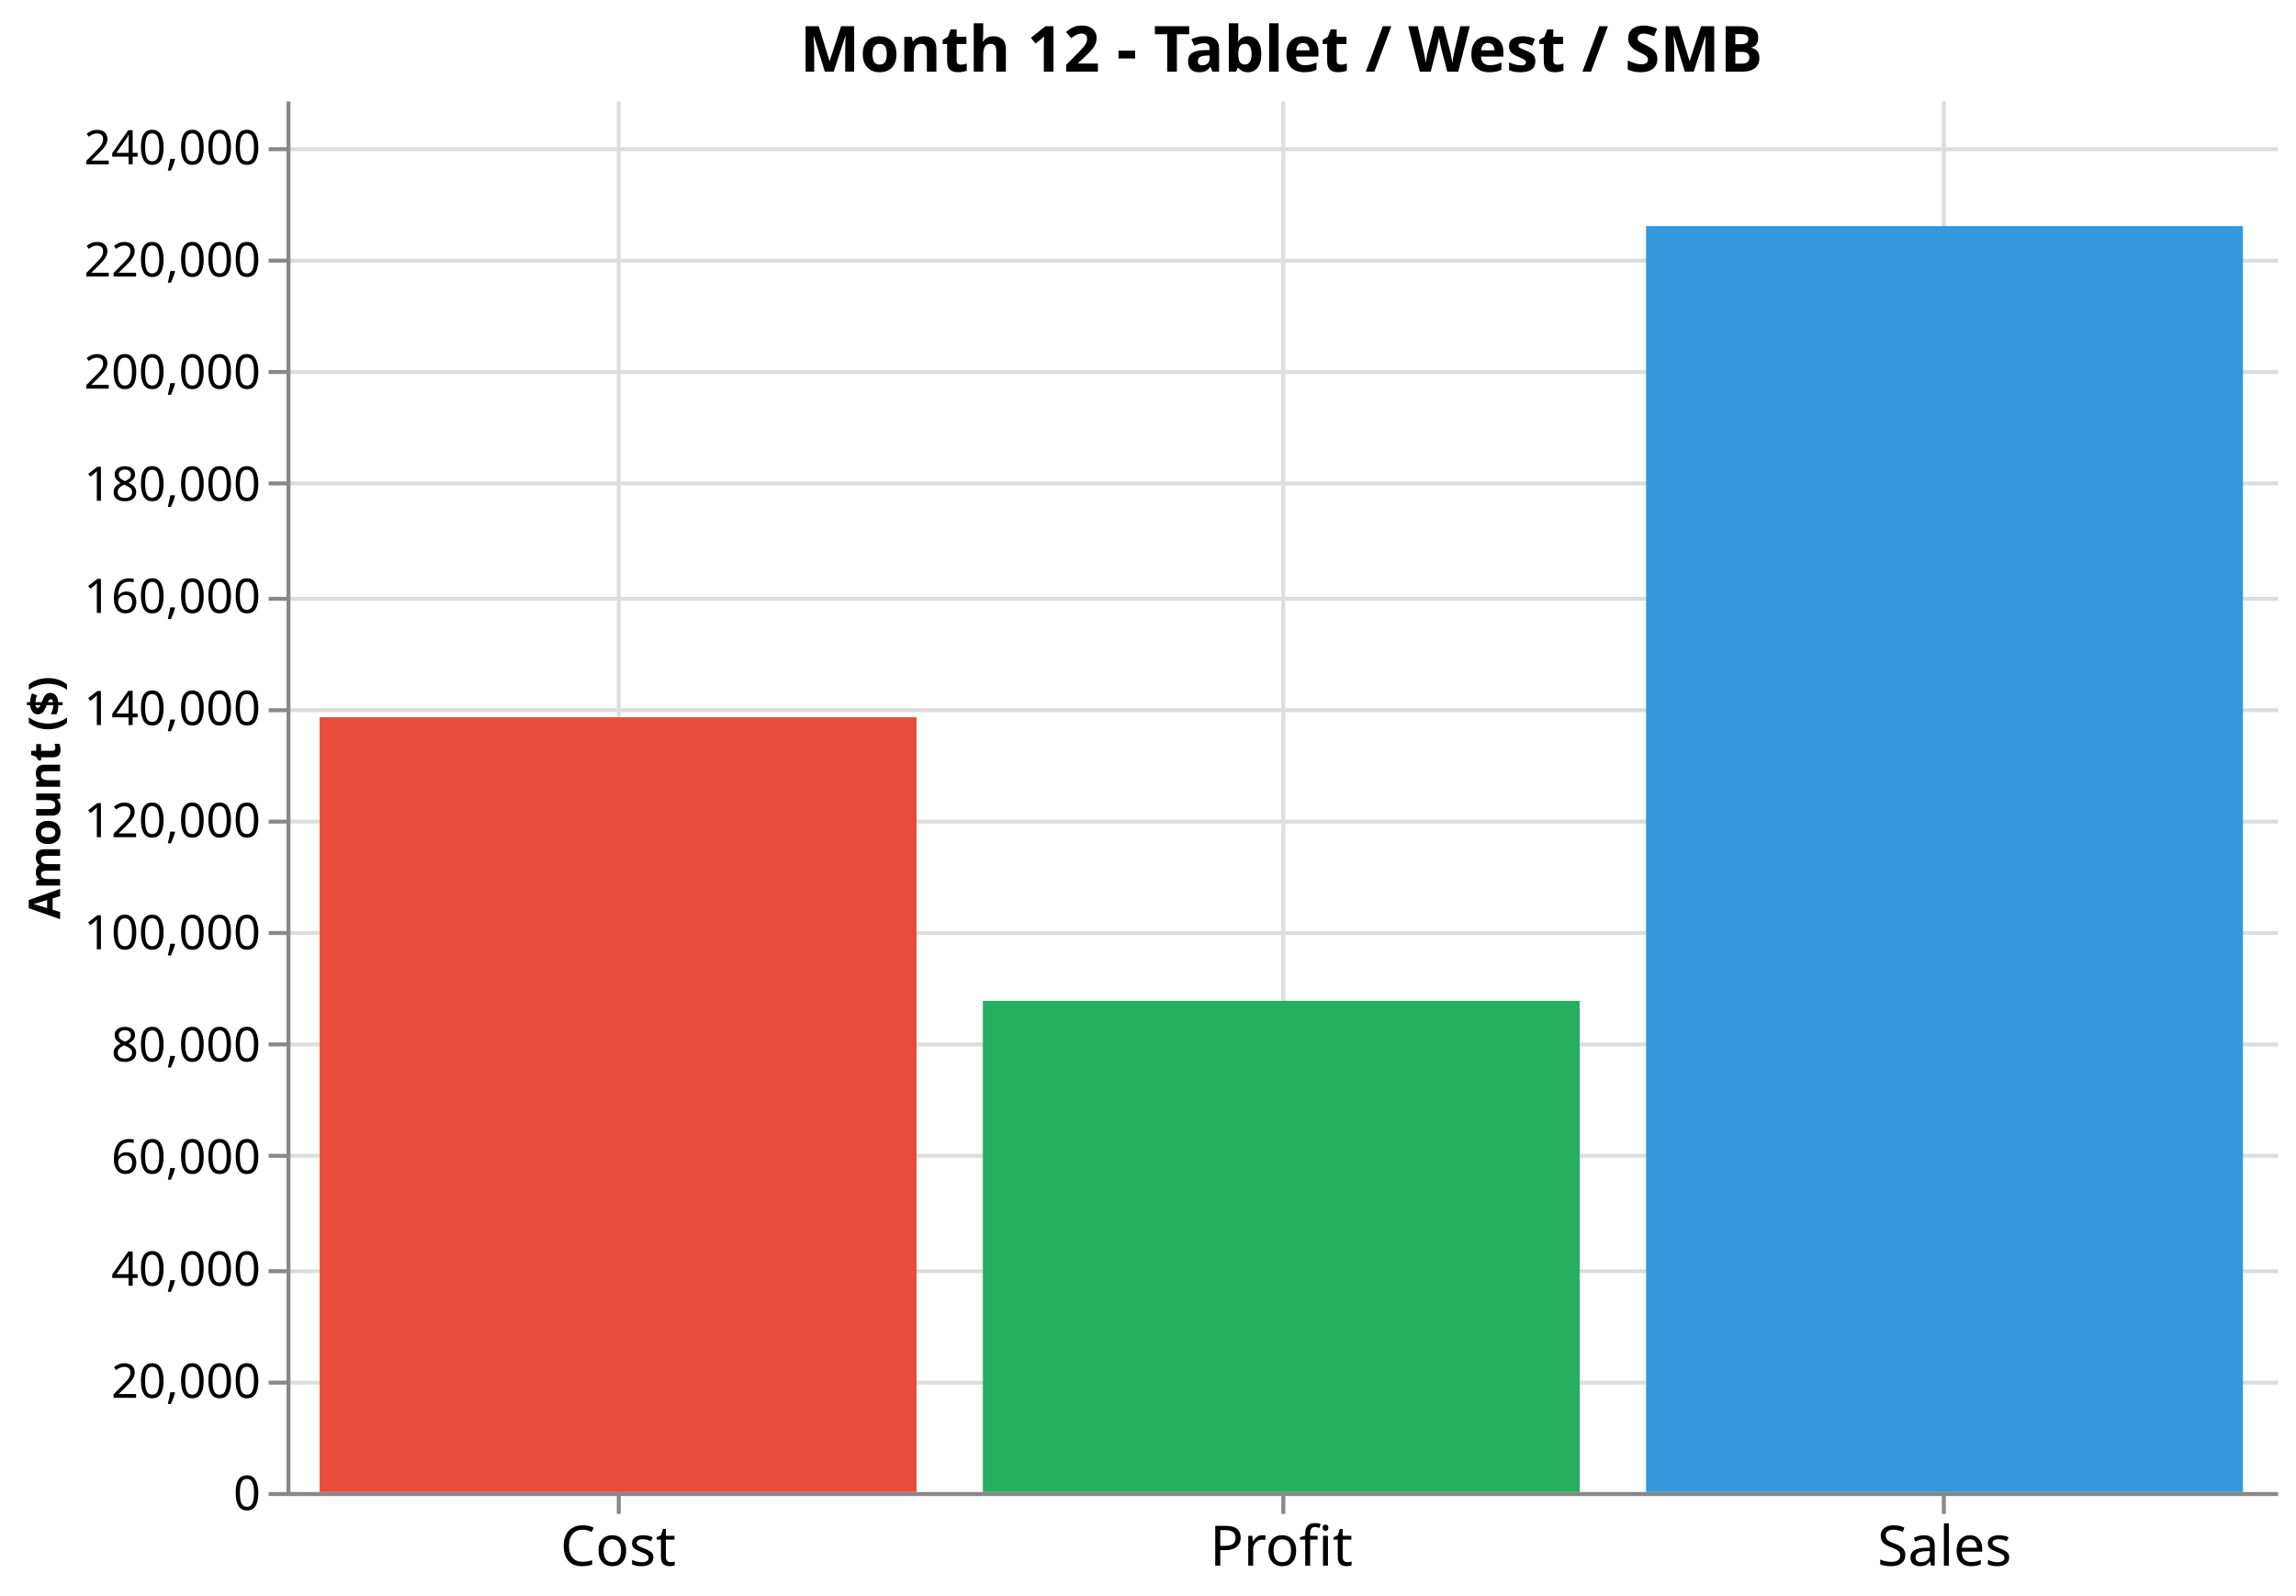
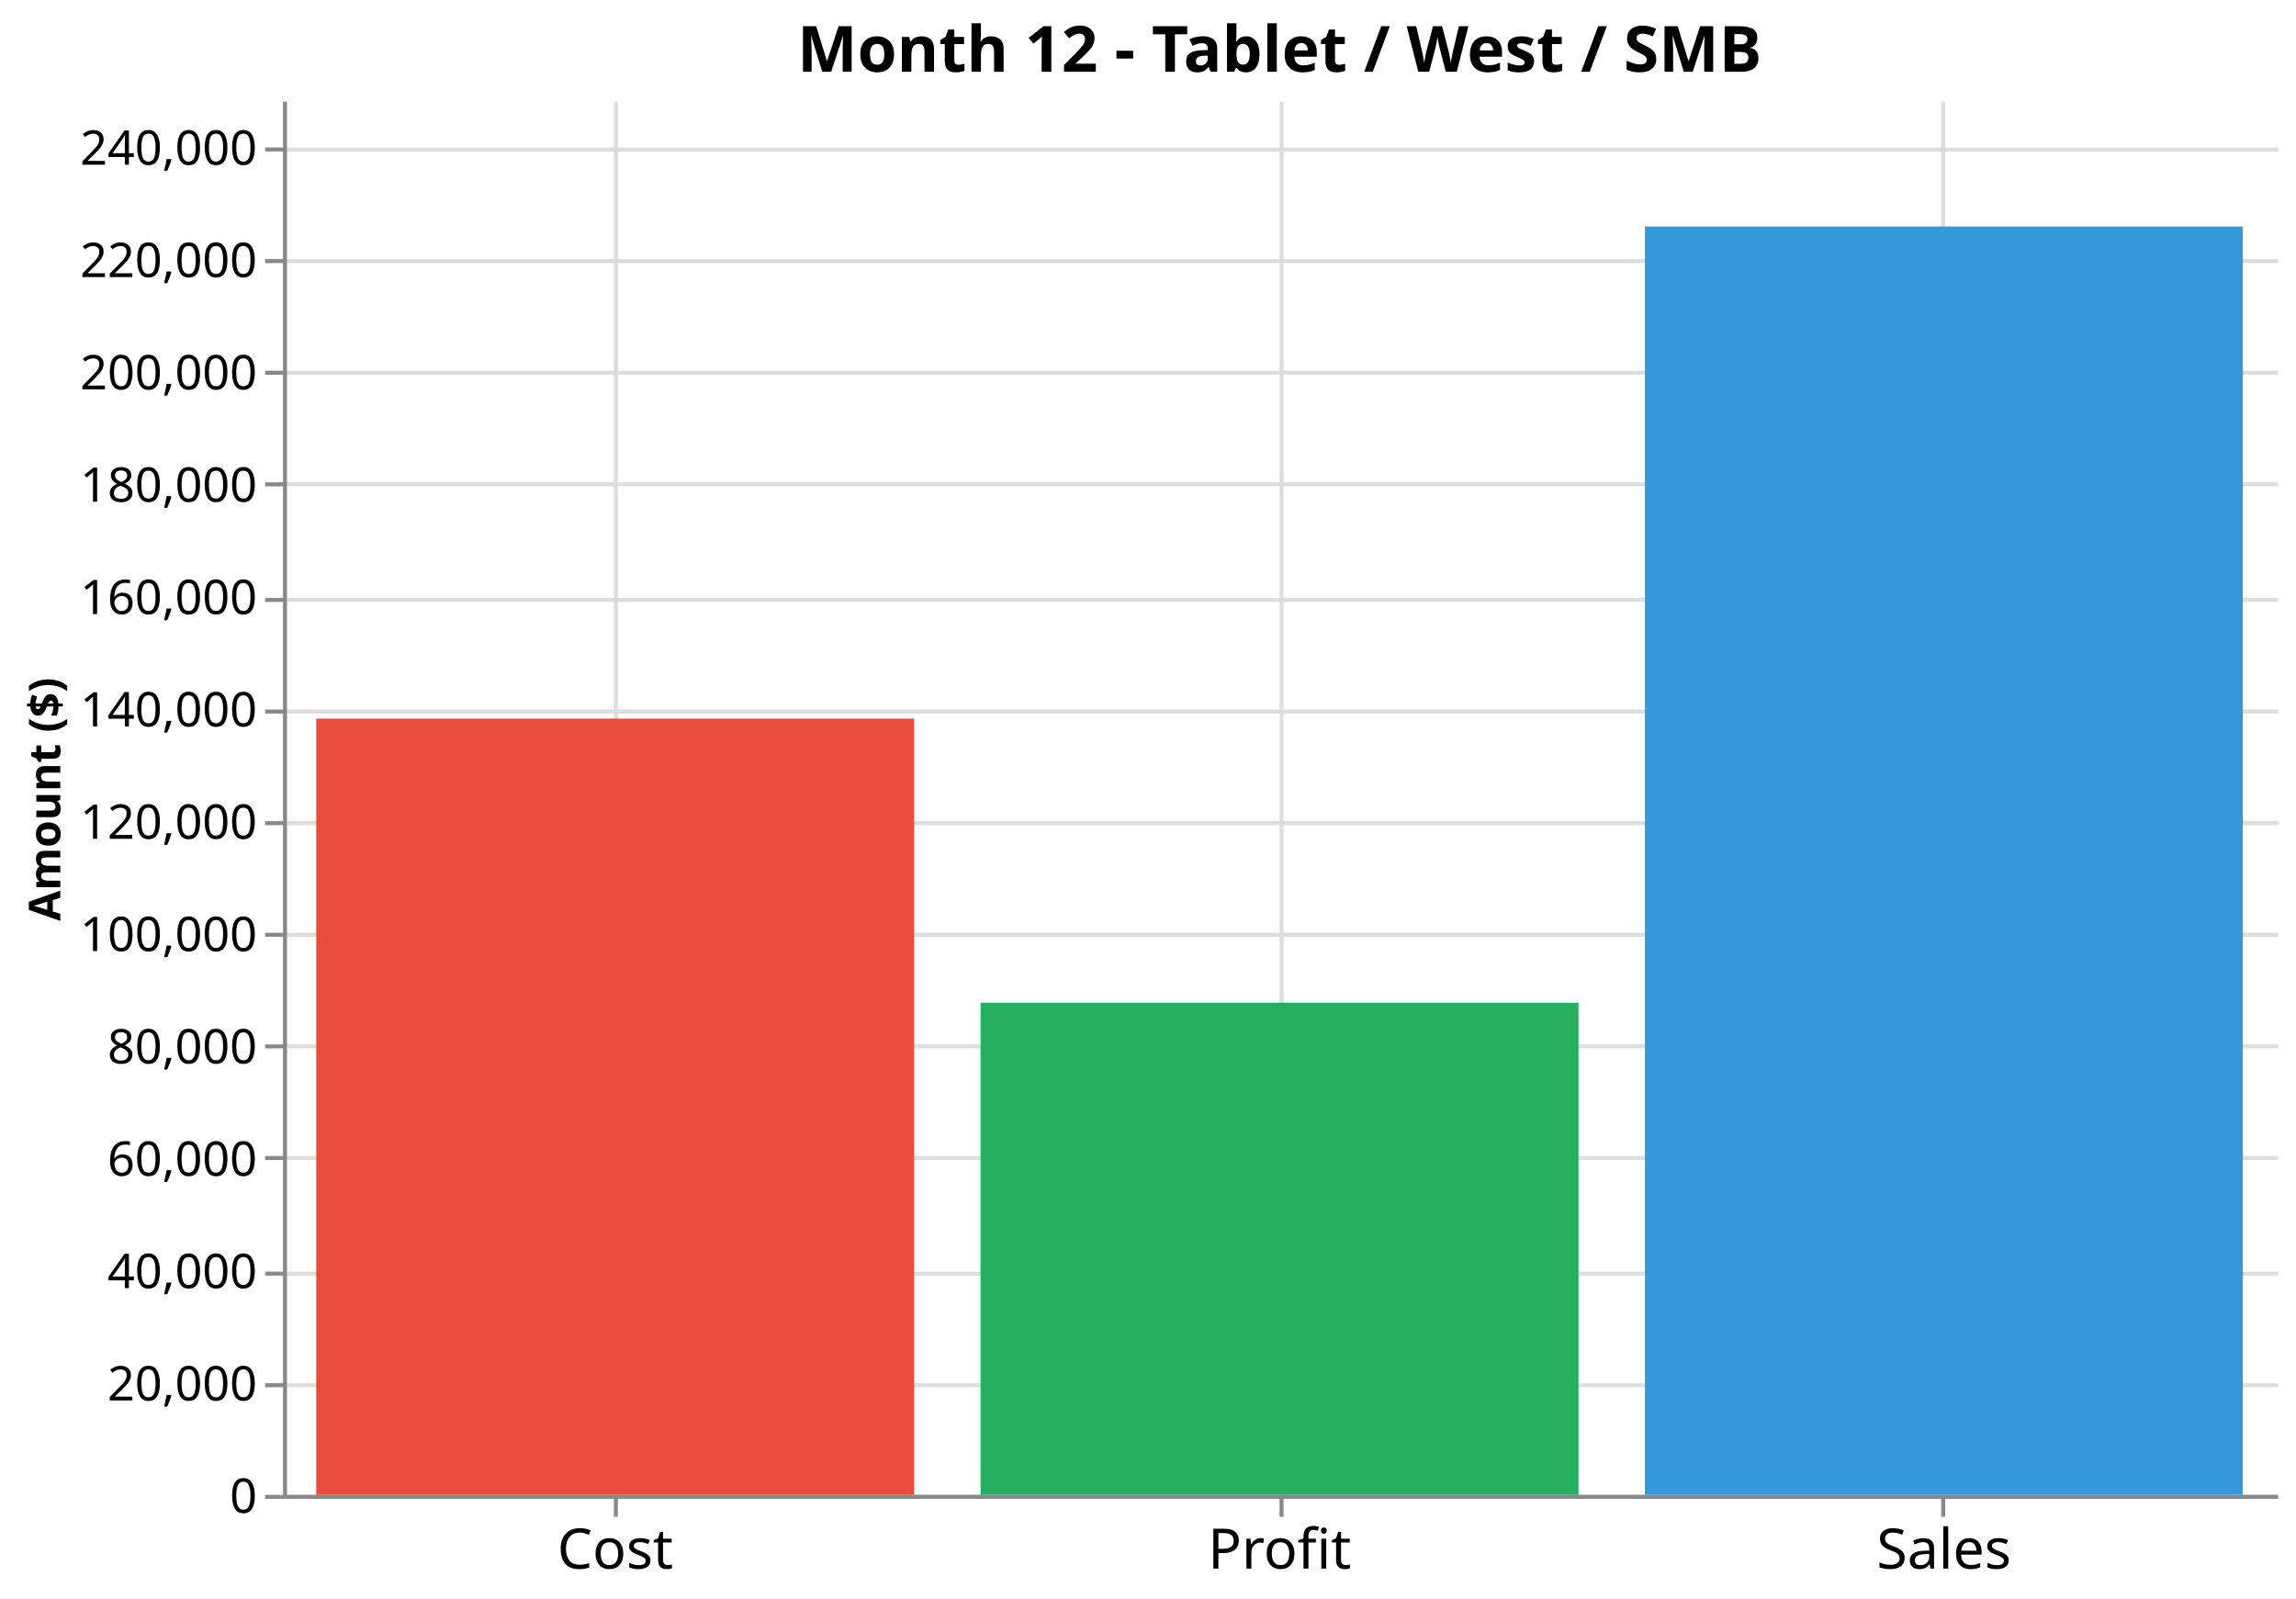
- <svg xmlns="http://www.w3.org/2000/svg" version="1.1" class="marks" width="577" height="401" viewBox="0 0 577 401">
-   <rect width="577" height="401" fill="white" />
-   <g fill="none" stroke-miterlimit="10" transform="translate(72,25)">
+ <svg xmlns="http://www.w3.org/2000/svg" version="1.1" class="marks" width="576" height="401" viewBox="0 0 576 401">
+   <rect width="576" height="401" fill="white" />
+   <g fill="none" stroke-miterlimit="10" transform="translate(71,25)">
    <g class="mark-group role-frame root" role="graphics-object" aria-roledescription="group mark container">
      <g transform="translate(0,0)">
        <path class="background" aria-hidden="true" d="M0,0h500v350h-500Z" />
        <g>
          <g class="mark-group role-axis" aria-hidden="true">
            <g transform="translate(0.5,350.5)">
              <path class="background" aria-hidden="true" d="M0,0h0v0h0Z" pointer-events="none" />
              <g>
                <g class="mark-rule role-axis-grid" pointer-events="none">
                  <line transform="translate(83,-350)" x2="0" y2="350" stroke="#ddd" stroke-width="1" opacity="1" />
                  <line transform="translate(250,-350)" x2="0" y2="350" stroke="#ddd" stroke-width="1" opacity="1" />
                  <line transform="translate(416,-350)" x2="0" y2="350" stroke="#ddd" stroke-width="1" opacity="1" />
                </g>
              </g>
              <path class="foreground" aria-hidden="true" d="" pointer-events="none" display="none" />
            </g>
          </g>
          <g class="mark-group role-axis" aria-hidden="true">
            <g transform="translate(0.5,0.5)">
              <path class="background" aria-hidden="true" d="M0,0h0v0h0Z" pointer-events="none" />
              <g>
                <g class="mark-rule role-axis-grid" pointer-events="none">
                  <line transform="translate(0,350)" x2="500" y2="0" stroke="#ddd" stroke-width="1" opacity="1" />
                  <line transform="translate(0,322)" x2="500" y2="0" stroke="#ddd" stroke-width="1" opacity="1" />
                  <line transform="translate(0,294)" x2="500" y2="0" stroke="#ddd" stroke-width="1" opacity="1" />
                  <line transform="translate(0,265)" x2="500" y2="0" stroke="#ddd" stroke-width="1" opacity="1" />
                  <line transform="translate(0,237)" x2="500" y2="0" stroke="#ddd" stroke-width="1" opacity="1" />
                  <line transform="translate(0,209)" x2="500" y2="0" stroke="#ddd" stroke-width="1" opacity="1" />
                  <line transform="translate(0,181)" x2="500" y2="0" stroke="#ddd" stroke-width="1" opacity="1" />
                  <line transform="translate(0,153)" x2="500" y2="0" stroke="#ddd" stroke-width="1" opacity="1" />
                  <line transform="translate(0,125)" x2="500" y2="0" stroke="#ddd" stroke-width="1" opacity="1" />
                  <line transform="translate(0,96)" x2="500" y2="0" stroke="#ddd" stroke-width="1" opacity="1" />
                  <line transform="translate(0,68)" x2="500" y2="0" stroke="#ddd" stroke-width="1" opacity="1" />
                  <line transform="translate(0,40)" x2="500" y2="0" stroke="#ddd" stroke-width="1" opacity="1" />
                  <line transform="translate(0,12)" x2="500" y2="0" stroke="#ddd" stroke-width="1" opacity="1" />
                </g>
              </g>
              <path class="foreground" aria-hidden="true" d="" pointer-events="none" display="none" />
            </g>
          </g>
          <g class="mark-group role-axis" role="graphics-symbol" aria-roledescription="axis" aria-label="X-axis for a discrete scale with 3 values: Cost, Profit, Sales">
            <g transform="translate(0.5,350.5)">
              <path class="background" aria-hidden="true" d="M0,0h0v0h0Z" pointer-events="none" />
              <g>
                <g class="mark-rule role-axis-tick" pointer-events="none">
                  <line transform="translate(83,0)" x2="0" y2="5" stroke="#888" stroke-width="1" opacity="1" />
                  <line transform="translate(250,0)" x2="0" y2="5" stroke="#888" stroke-width="1" opacity="1" />
                  <line transform="translate(416,0)" x2="0" y2="5" stroke="#888" stroke-width="1" opacity="1" />
                </g>
                <g class="mark-text role-axis-label" pointer-events="none">
                  <text text-anchor="middle" transform="translate(82.83333,18)" font-family="sans-serif" font-size="14px" fill="#000" opacity="1">Cost</text>
                  <text text-anchor="middle" transform="translate(249.5,18)" font-family="sans-serif" font-size="14px" fill="#000" opacity="1">Profit</text>
                  <text text-anchor="middle" transform="translate(416.1667,18)" font-family="sans-serif" font-size="14px" fill="#000" opacity="1">Sales</text>
                </g>
                <g class="mark-rule role-axis-domain" pointer-events="none">
                  <line transform="translate(0,0)" x2="500" y2="0" stroke="#888" stroke-width="1" opacity="1" />
                </g>
              </g>
              <path class="foreground" aria-hidden="true" d="" pointer-events="none" display="none" />
            </g>
          </g>
          <g class="mark-group role-axis" role="graphics-symbol" aria-roledescription="axis" aria-label="Y-axis titled 'Amount ($)' for a linear scale with values from 0 to 248,387">
            <g transform="translate(0.5,0.5)">
              <path class="background" aria-hidden="true" d="M0,0h0v0h0Z" pointer-events="none" />
              <g>
                <g class="mark-rule role-axis-tick" pointer-events="none">
                  <line transform="translate(0,350)" x2="-5" y2="0" stroke="#888" stroke-width="1" opacity="1" />
                  <line transform="translate(0,322)" x2="-5" y2="0" stroke="#888" stroke-width="1" opacity="1" />
                  <line transform="translate(0,294)" x2="-5" y2="0" stroke="#888" stroke-width="1" opacity="1" />
                  <line transform="translate(0,265)" x2="-5" y2="0" stroke="#888" stroke-width="1" opacity="1" />
                  <line transform="translate(0,237)" x2="-5" y2="0" stroke="#888" stroke-width="1" opacity="1" />
                  <line transform="translate(0,209)" x2="-5" y2="0" stroke="#888" stroke-width="1" opacity="1" />
                  <line transform="translate(0,181)" x2="-5" y2="0" stroke="#888" stroke-width="1" opacity="1" />
                  <line transform="translate(0,153)" x2="-5" y2="0" stroke="#888" stroke-width="1" opacity="1" />
                  <line transform="translate(0,125)" x2="-5" y2="0" stroke="#888" stroke-width="1" opacity="1" />
                  <line transform="translate(0,96)" x2="-5" y2="0" stroke="#888" stroke-width="1" opacity="1" />
                  <line transform="translate(0,68)" x2="-5" y2="0" stroke="#888" stroke-width="1" opacity="1" />
                  <line transform="translate(0,40)" x2="-5" y2="0" stroke="#888" stroke-width="1" opacity="1" />
                  <line transform="translate(0,12)" x2="-5" y2="0" stroke="#888" stroke-width="1" opacity="1" />
                </g>
                <g class="mark-text role-axis-label" pointer-events="none">
                  <text text-anchor="end" transform="translate(-7,354)" font-family="sans-serif" font-size="12px" fill="#000" opacity="1">0</text>
                  <text text-anchor="end" transform="translate(-7,325.8182)" font-family="sans-serif" font-size="12px" fill="#000" opacity="1">20,000</text>
                  <text text-anchor="end" transform="translate(-7,297.6364)" font-family="sans-serif" font-size="12px" fill="#000" opacity="1">40,000</text>
                  <text text-anchor="end" transform="translate(-7,269.4545)" font-family="sans-serif" font-size="12px" fill="#000" opacity="1">60,000</text>
                  <text text-anchor="end" transform="translate(-7,241.2727)" font-family="sans-serif" font-size="12px" fill="#000" opacity="1">80,000</text>
                  <text text-anchor="end" transform="translate(-7,213.0909)" font-family="sans-serif" font-size="12px" fill="#000" opacity="1">100,000</text>
                  <text text-anchor="end" transform="translate(-7,184.9091)" font-family="sans-serif" font-size="12px" fill="#000" opacity="1">120,000</text>
                  <text text-anchor="end" transform="translate(-7,156.7273)" font-family="sans-serif" font-size="12px" fill="#000" opacity="1">140,000</text>
                  <text text-anchor="end" transform="translate(-7,128.5454)" font-family="sans-serif" font-size="12px" fill="#000" opacity="1">160,000</text>
                  <text text-anchor="end" transform="translate(-7,100.3636)" font-family="sans-serif" font-size="12px" fill="#000" opacity="1">180,000</text>
                  <text text-anchor="end" transform="translate(-7,72.18179)" font-family="sans-serif" font-size="12px" fill="#000" opacity="1">200,000</text>
                  <text text-anchor="end" transform="translate(-7,43.99997)" font-family="sans-serif" font-size="12px" fill="#000" opacity="1">220,000</text>
                  <text text-anchor="end" transform="translate(-7,15.81815)" font-family="sans-serif" font-size="12px" fill="#000" opacity="1">240,000</text>
                </g>
                <g class="mark-rule role-axis-domain" pointer-events="none">
                  <line transform="translate(0,350)" x2="0" y2="-350" stroke="#888" stroke-width="1" opacity="1" />
                </g>
                <g class="mark-text role-axis-title" pointer-events="none">
-                   <text text-anchor="middle" transform="translate(-55.39551,175) rotate(-90) translate(0,-2)" font-family="sans-serif" font-size="11px" font-weight="bold" fill="#000" opacity="1">Amount ($)</text>
+                   <text text-anchor="middle" transform="translate(-54.37695,175) rotate(-90) translate(0,-2)" font-family="sans-serif" font-size="11px" font-weight="bold" fill="#000" opacity="1">Amount ($)</text>
                </g>
              </g>
              <path class="foreground" aria-hidden="true" d="" pointer-events="none" display="none" />
            </g>
          </g>
          <g class="mark-rect role-mark marks" role="graphics-object" aria-roledescription="rect mark container">
            <path aria-label="Metric: Cost; Amount: 138,192; Color: #e74c3c" role="graphics-symbol" aria-roledescription="bar" d="M8.333,155.275h150v194.725h-150Z" fill="#e74c3c" />
            <path aria-label="Metric: Profit; Amount: 87,615; Color: #27ae60" role="graphics-symbol" aria-roledescription="bar" d="M175,226.543h150v123.457h-150Z" fill="#27ae60" />
            <path aria-label="Metric: Sales; Amount: 225,806; Color: #3498db" role="graphics-symbol" aria-roledescription="bar" d="M341.667,31.818h150v318.182h-150Z" fill="#3498db" />
          </g>
          <g class="mark-group role-title">
            <g transform="translate(250,-20)">
              <path class="background" aria-hidden="true" d="M0,0h0v0h0Z" pointer-events="none" />
              <g>
                <g class="mark-text role-title-text" role="graphics-symbol" aria-roledescription="title" aria-label="Title text 'Month 12 - Tablet / West / SMB'" pointer-events="none">
                  <text text-anchor="middle" transform="translate(0,13)" font-family="sans-serif" font-size="16px" font-weight="bold" fill="#000" opacity="1">Month 12 - Tablet / West / SMB</text>
                </g>
              </g>
              <path class="foreground" aria-hidden="true" d="" pointer-events="none" display="none" />
            </g>
          </g>
        </g>
        <path class="foreground" aria-hidden="true" d="" display="none" />
      </g>
    </g>
  </g>
</svg>
